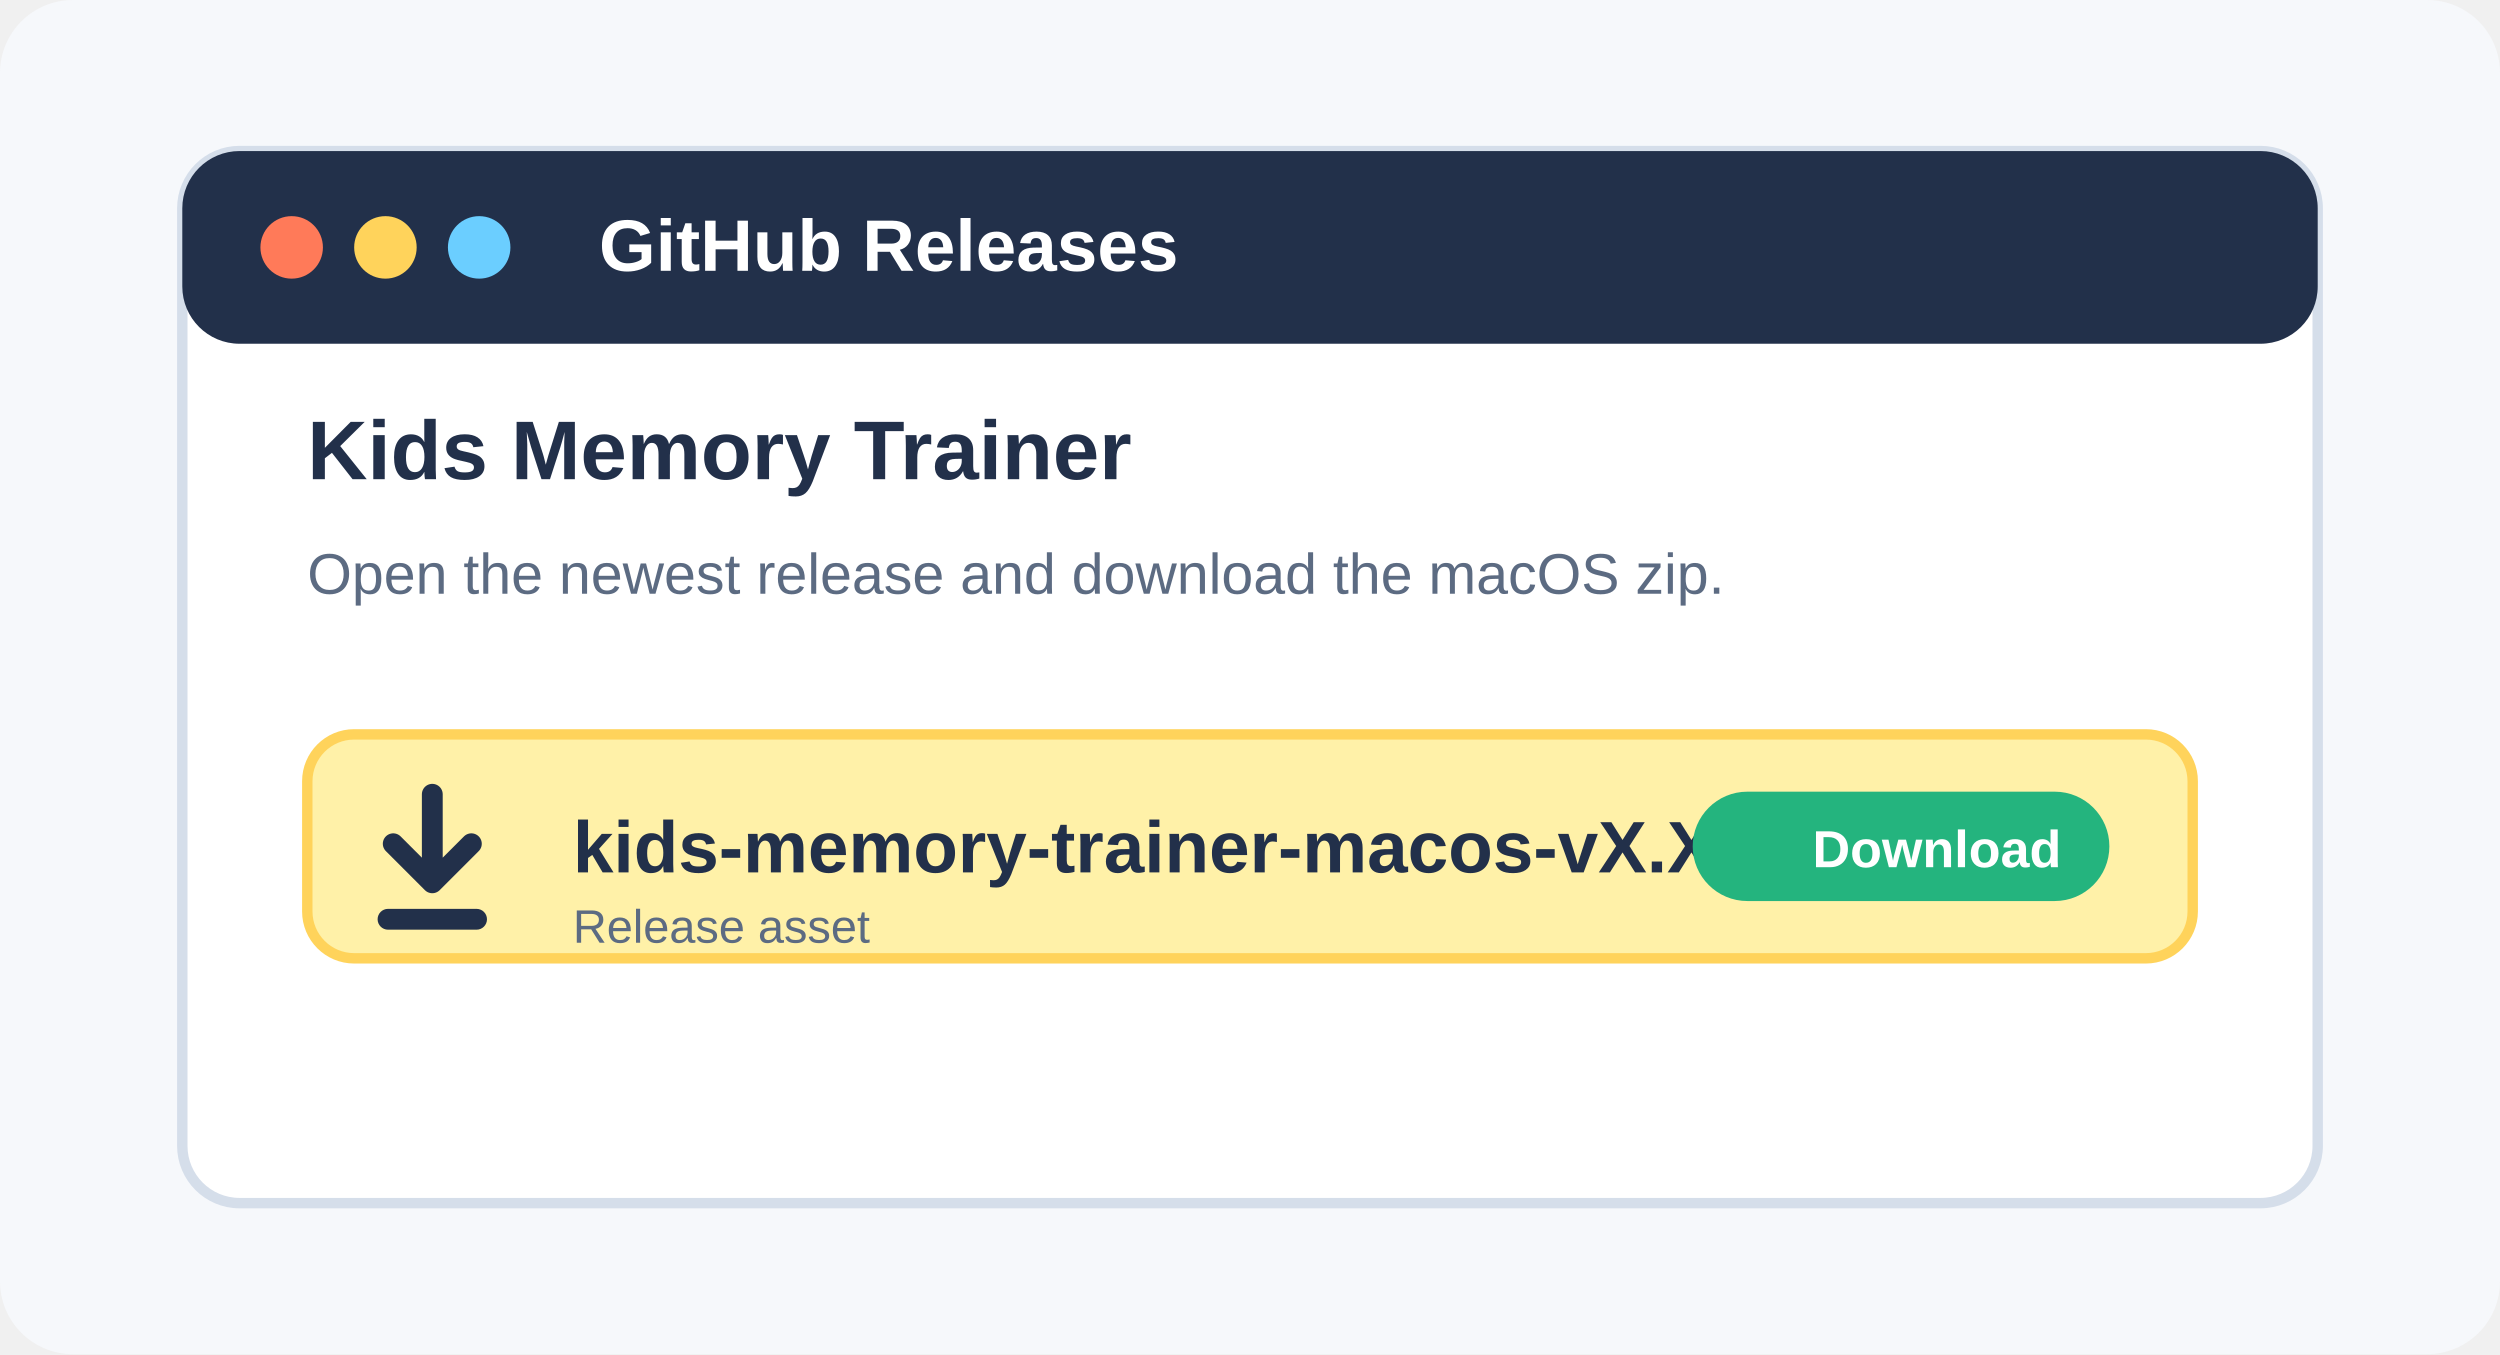
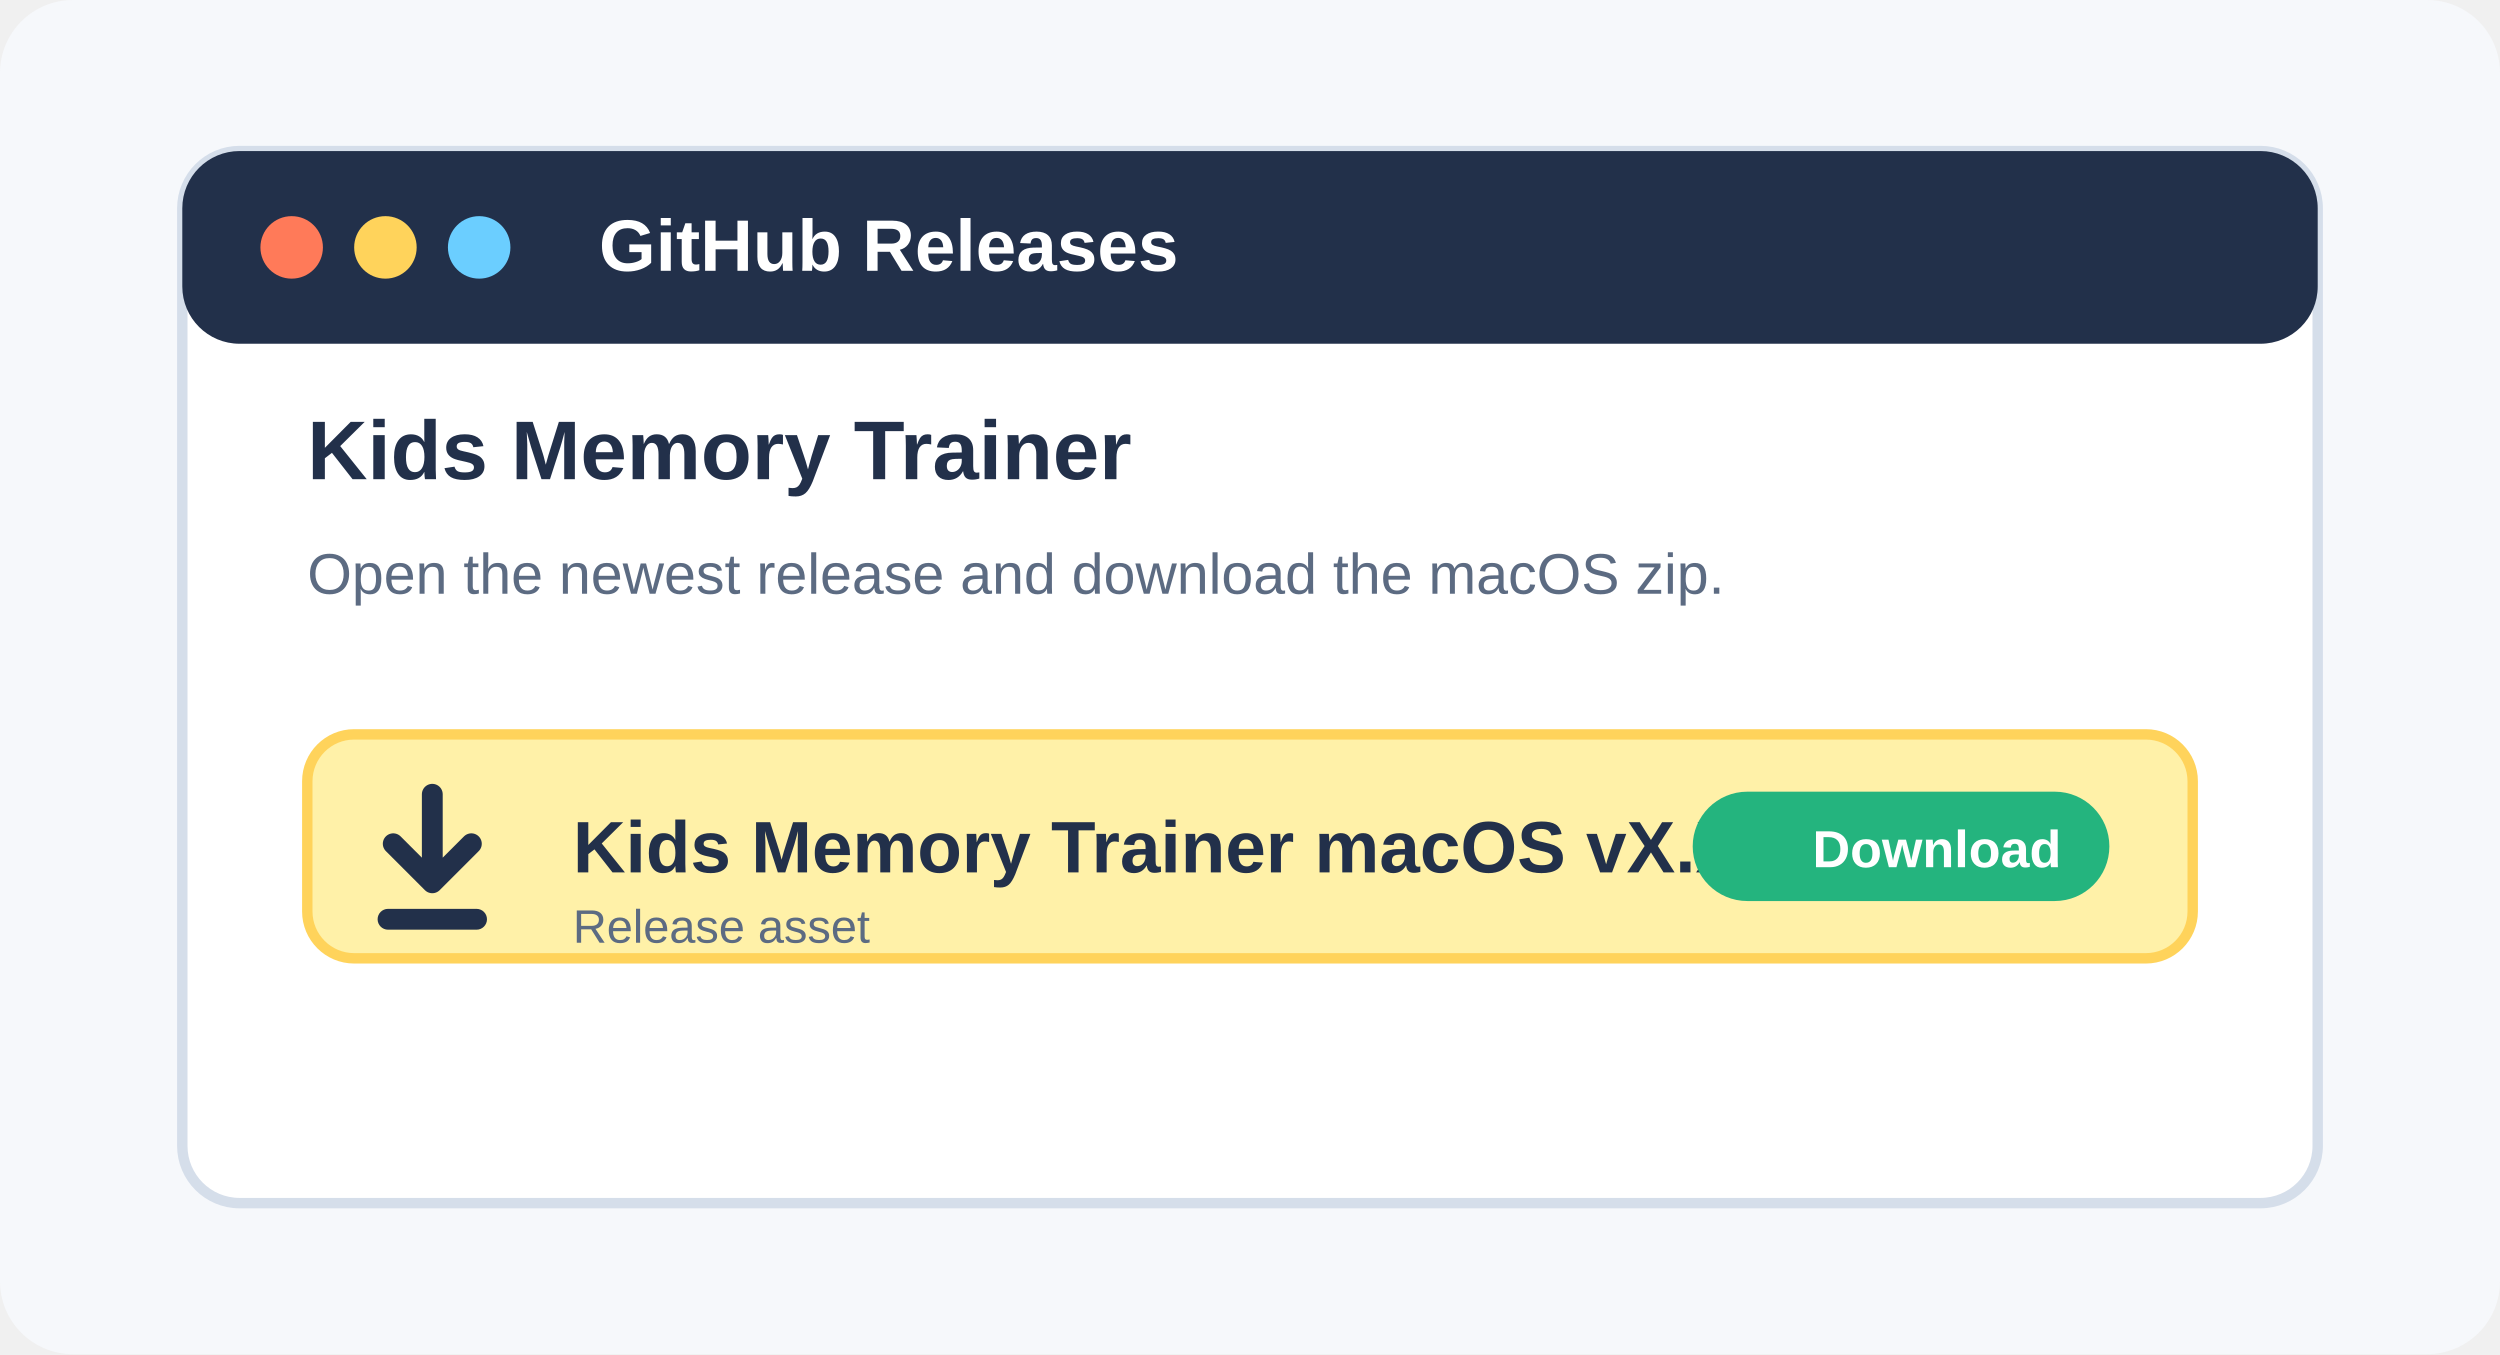
<svg xmlns="http://www.w3.org/2000/svg" width="960" height="520" viewBox="0 0 960 520" role="img" aria-labelledby="title desc">
  <rect width="960" height="520" rx="28" fill="#f6f8fb" />
  <rect x="70" y="58" width="820" height="404" rx="22" fill="#ffffff" stroke="#d5deea" stroke-width="4" />
  <rect x="70" y="58" width="820" height="74" rx="22" fill="#22304a" />
  <circle cx="112" cy="95" r="12" fill="#ff7a59" />
  <circle cx="148" cy="95" r="12" fill="#ffd35b" />
  <circle cx="184" cy="95" r="12" fill="#6bceff" />
  <text x="230" y="104" font-family="Arial, sans-serif" font-size="28" font-weight="700" fill="#ffffff">GitHub Releases</text>
  <text x="118" y="184" font-family="Arial, sans-serif" font-size="32" font-weight="800" fill="#22304a">Kids Memory Trainer</text>
  <text x="118" y="228" font-family="Arial, sans-serif" font-size="22" fill="#5c6b82">Open the newest release and download the macOS zip.</text>
  <rect x="118" y="282" width="724" height="86" rx="18" fill="#fff1a8" stroke="#ffd35b" stroke-width="4" />
  <path d="M166 305v34m0 0l-15-15m15 15l15-15" fill="none" stroke="#22304a" stroke-width="8" stroke-linecap="round" stroke-linejoin="round" />
  <rect x="145" y="349" width="42" height="8" rx="4" fill="#22304a" />
-   <text x="220" y="335" font-family="Arial, sans-serif" font-size="28" font-weight="800" fill="#22304a">kids-memory-trainer-macos-vX.X.X.zip</text>
+   <text x="220" y="335" font-family="Arial, sans-serif" font-size="28" font-weight="800" fill="#22304a">Kids Memory Trainer macOS vX.X.X.zip</text>
  <text x="220" y="362" font-family="Arial, sans-serif" font-size="18" fill="#5c6b82">Release asset</text>
  <rect x="650" y="304" width="160" height="42" rx="21" fill="#24b47e" />
  <text x="696" y="333" font-family="Arial, sans-serif" font-size="20" font-weight="800" fill="#ffffff">Download</text>
</svg>
